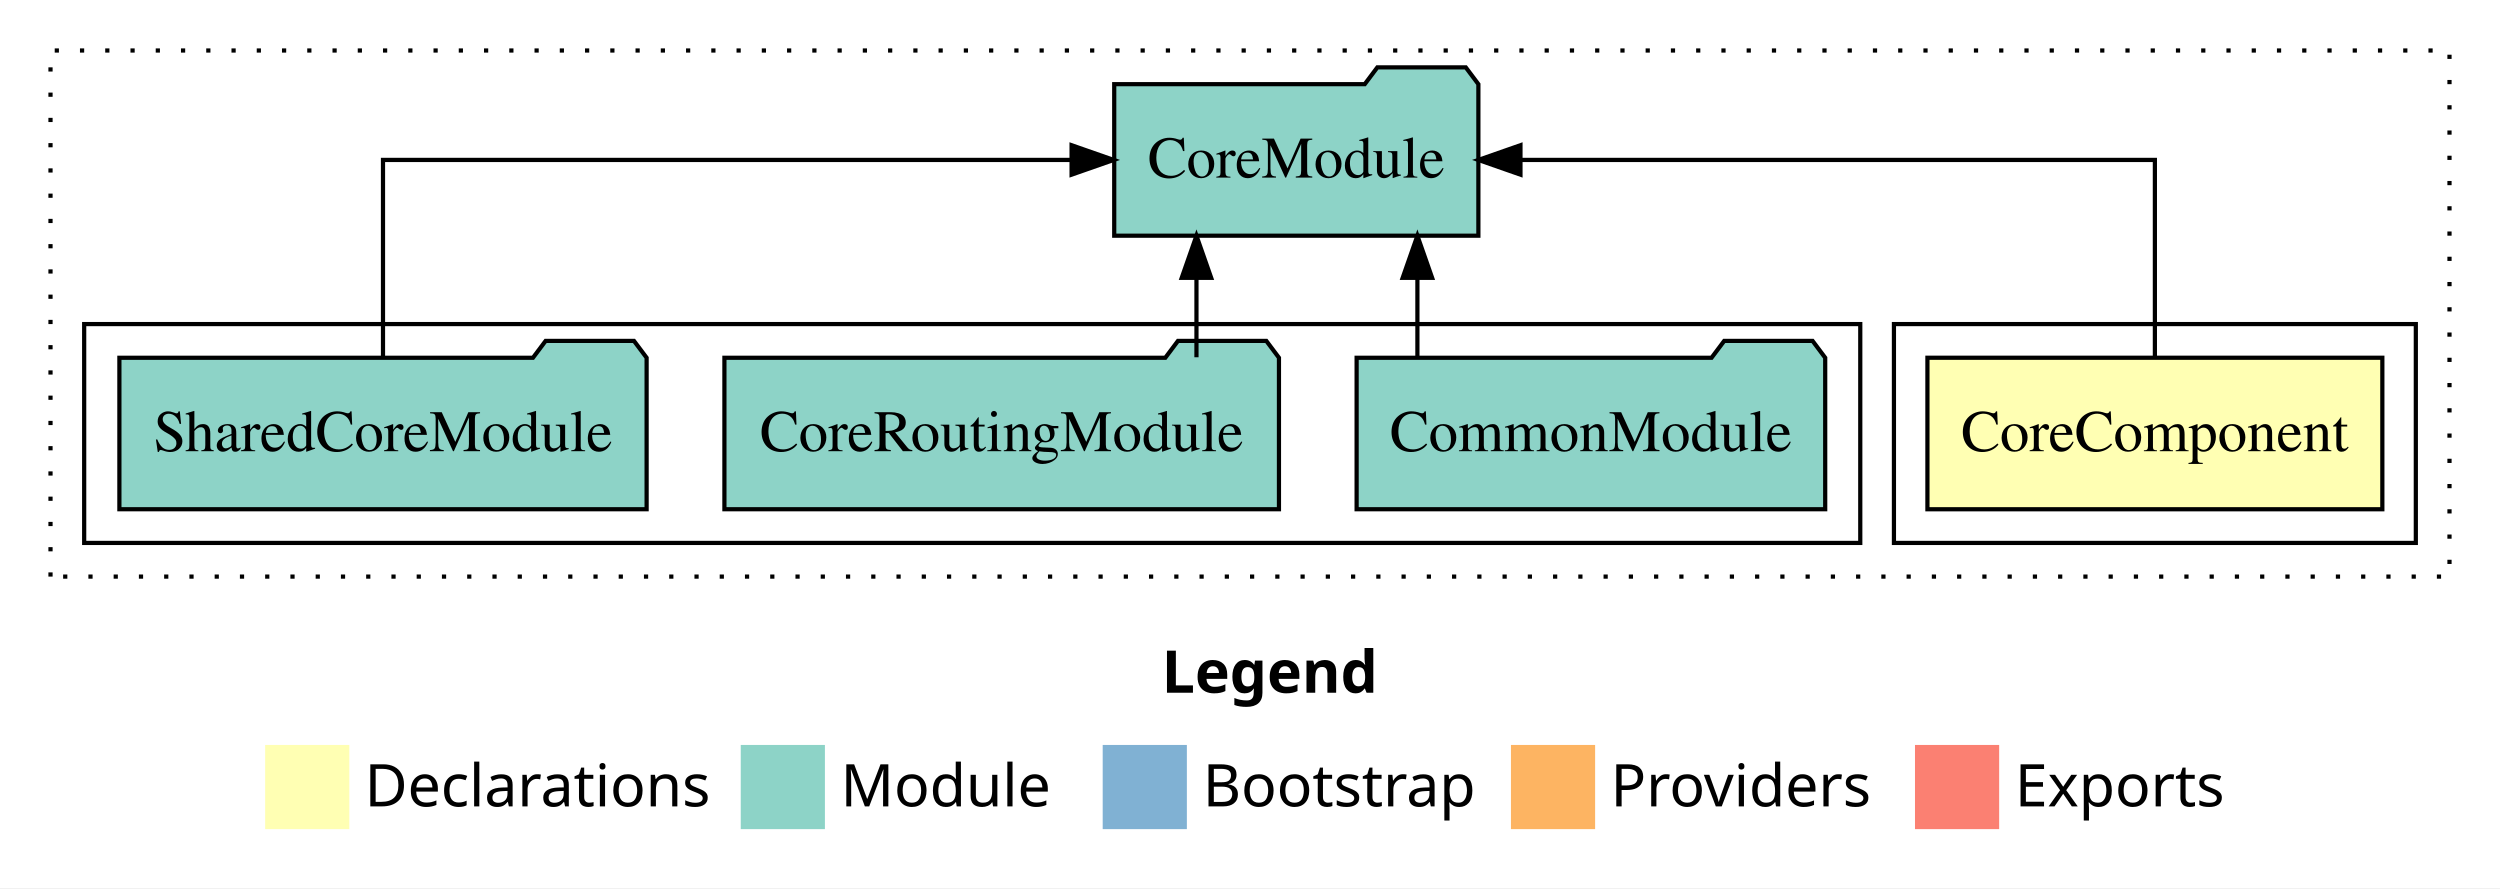
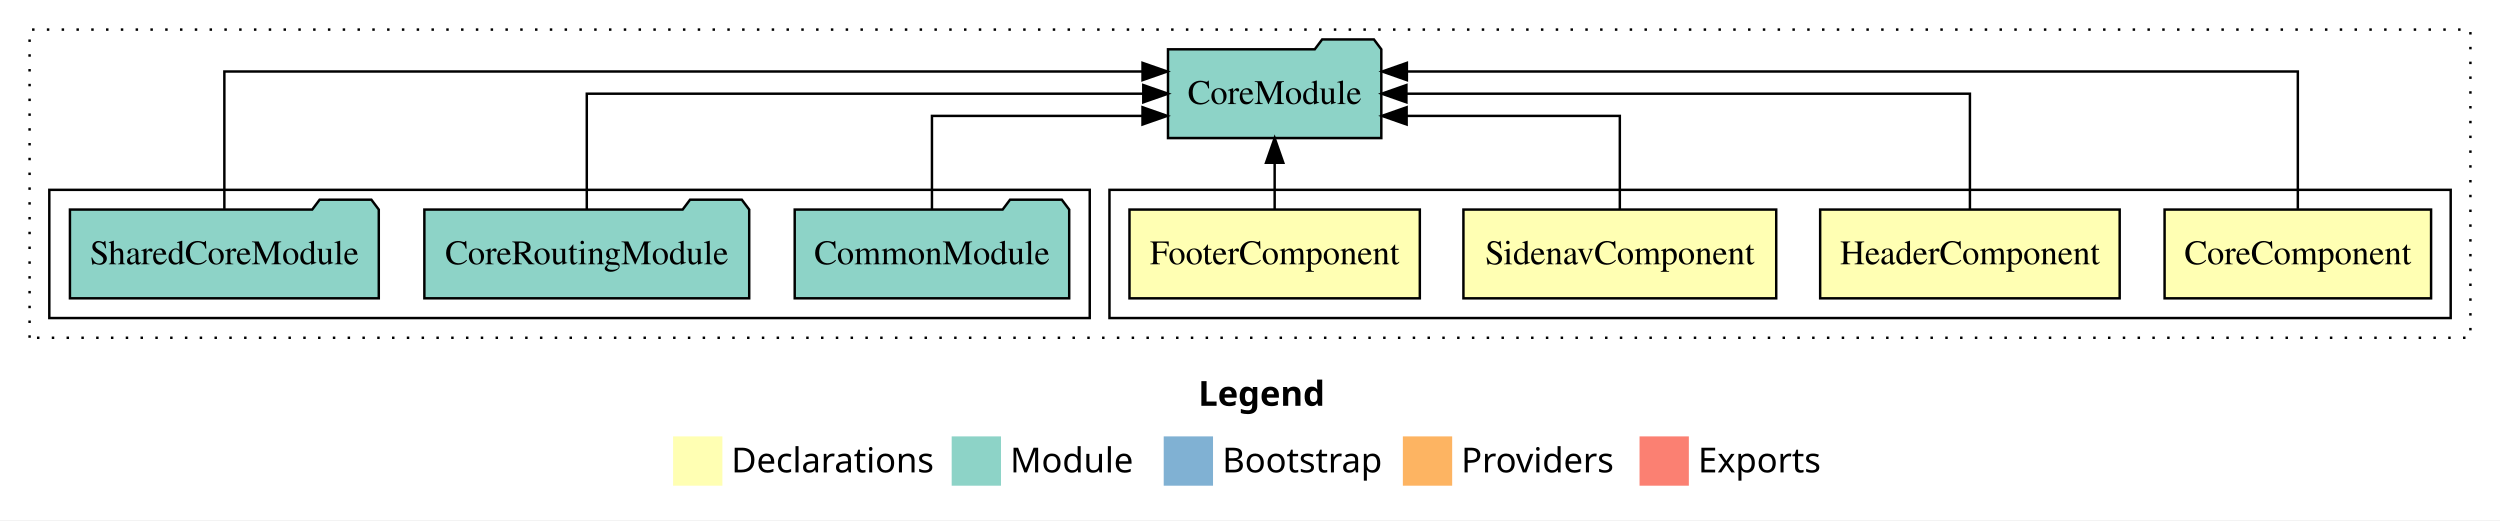
- <svg xmlns="http://www.w3.org/2000/svg" width="594pt" height="211pt" viewBox="0.00 0.00 594.00 211.00">
+ <svg xmlns="http://www.w3.org/2000/svg" width="1014pt" height="211pt" viewBox="0.00 0.00 1014.00 211.00">
  <g id="graph0" class="graph" transform="scale(1 1) rotate(0) translate(4 207)">
-     <polygon fill="#ffffff" stroke="transparent" points="-4,4 -4,-207 590,-207 590,4 -4,4" />
-     <text text-anchor="start" x="272.009" y="-42.4" font-family="sans-serif" font-weight="bold" font-size="14.00" fill="#000000">Legend</text>
-     <polygon fill="#ffffb3" stroke="transparent" points="59,-10 59,-30 79,-30 79,-10 59,-10" />
-     <text text-anchor="start" x="82.629" y="-15.4" font-family="sans-serif" font-size="14.00" fill="#000000">  Declarations</text>
-     <polygon fill="#8dd3c7" stroke="transparent" points="172,-10 172,-30 192,-30 192,-10 172,-10" />
-     <text text-anchor="start" x="195.725" y="-15.4" font-family="sans-serif" font-size="14.00" fill="#000000">  Module</text>
-     <polygon fill="#80b1d3" stroke="transparent" points="258,-10 258,-30 278,-30 278,-10 258,-10" />
-     <text text-anchor="start" x="281.781" y="-15.4" font-family="sans-serif" font-size="14.00" fill="#000000">  Bootstrap</text>
-     <polygon fill="#fdb462" stroke="transparent" points="355,-10 355,-30 375,-30 375,-10 355,-10" />
-     <text text-anchor="start" x="378.673" y="-15.4" font-family="sans-serif" font-size="14.00" fill="#000000">  Providers</text>
-     <polygon fill="#fb8072" stroke="transparent" points="451,-10 451,-30 471,-30 471,-10 451,-10" />
-     <text text-anchor="start" x="474.726" y="-15.4" font-family="sans-serif" font-size="14.00" fill="#000000">  Exports</text>
+     <polygon fill="#ffffff" stroke="transparent" points="-4,4 -4,-207 1010,-207 1010,4 -4,4" />
+     <text text-anchor="start" x="482.009" y="-42.4" font-family="sans-serif" font-weight="bold" font-size="14.00" fill="#000000">Legend</text>
+     <polygon fill="#ffffb3" stroke="transparent" points="269,-10 269,-30 289,-30 289,-10 269,-10" />
+     <text text-anchor="start" x="292.629" y="-15.4" font-family="sans-serif" font-size="14.00" fill="#000000">  Declarations</text>
+     <polygon fill="#8dd3c7" stroke="transparent" points="382,-10 382,-30 402,-30 402,-10 382,-10" />
+     <text text-anchor="start" x="405.725" y="-15.4" font-family="sans-serif" font-size="14.00" fill="#000000">  Module</text>
+     <polygon fill="#80b1d3" stroke="transparent" points="468,-10 468,-30 488,-30 488,-10 468,-10" />
+     <text text-anchor="start" x="491.781" y="-15.4" font-family="sans-serif" font-size="14.00" fill="#000000">  Bootstrap</text>
+     <polygon fill="#fdb462" stroke="transparent" points="565,-10 565,-30 585,-30 585,-10 565,-10" />
+     <text text-anchor="start" x="588.673" y="-15.4" font-family="sans-serif" font-size="14.00" fill="#000000">  Providers</text>
+     <polygon fill="#fb8072" stroke="transparent" points="661,-10 661,-30 681,-30 681,-10 661,-10" />
+     <text text-anchor="start" x="684.726" y="-15.4" font-family="sans-serif" font-size="14.00" fill="#000000">  Exports</text>
    <g id="clust1" class="cluster">
-       <polygon fill="none" stroke="#000000" stroke-dasharray="1,5" points="8,-70 8,-195 578,-195 578,-70 8,-70" />
+       <polygon fill="none" stroke="#000000" stroke-dasharray="1,5" points="8,-70 8,-195 998,-195 998,-70 8,-70" />
    </g>
    <g id="clust2" class="cluster">
-       <polygon fill="none" stroke="#000000" points="446,-78 446,-130 570,-130 570,-78 446,-78" />
+       <polygon fill="none" stroke="#000000" points="446,-78 446,-130 990,-130 990,-78 446,-78" />
    </g>
-     <g id="clust4" class="cluster">
+     <g id="clust7" class="cluster">
      <polygon fill="none" stroke="#000000" points="16,-78 16,-130 438,-130 438,-78 16,-78" />
    </g>
    <g id="node1" class="node">
-       <polygon fill="#ffffb3" stroke="#000000" points="562.045,-122 453.955,-122 453.955,-86 562.045,-86 562.045,-122" />
-       <text text-anchor="middle" x="508" y="-99.8" font-family="Times,serif" font-size="14.00" fill="#000000">CoreComponent</text>
+       <polygon fill="#ffffb3" stroke="#000000" points="982.045,-122 873.955,-122 873.955,-86 982.045,-86 982.045,-122" />
+       <text text-anchor="middle" x="928" y="-99.8" font-family="Times,serif" font-size="14.00" fill="#000000">CoreComponent</text>
+     </g>
+     <g id="node5" class="node">
+       <polygon fill="#8dd3c7" stroke="#000000" points="556.262,-187 553.262,-191 532.262,-191 529.262,-187 469.738,-187 469.738,-151 556.262,-151 556.262,-187" />
+       <text text-anchor="middle" x="513" y="-164.8" font-family="Times,serif" font-size="14.00" fill="#000000">CoreModule</text>
+     </g>
+     <g id="edge1" class="edge">
+       <path fill="none" stroke="#000000" d="M928,-122.292C928,-144.206 928,-178 928,-178 928,-178 566.628,-178 566.628,-178" />
+       <polygon fill="#000000" stroke="#000000" points="566.628,-174.5 556.628,-178 566.628,-181.5 566.628,-174.5" />
    </g>
    <g id="node2" class="node">
-       <polygon fill="#8dd3c7" stroke="#000000" points="347.262,-187 344.262,-191 323.262,-191 320.262,-187 260.738,-187 260.738,-151 347.262,-151 347.262,-187" />
-       <text text-anchor="middle" x="304" y="-164.8" font-family="Times,serif" font-size="14.00" fill="#000000">CoreModule</text>
+       <polygon fill="#ffffb3" stroke="#000000" points="855.744,-122 734.256,-122 734.256,-86 855.744,-86 855.744,-122" />
+       <text text-anchor="middle" x="795" y="-99.8" font-family="Times,serif" font-size="14.00" fill="#000000">HeaderComponent</text>
    </g>
-     <g id="edge1" class="edge">
-       <path fill="none" stroke="#000000" d="M508,-122.106C508,-141.339 508,-169 508,-169 508,-169 357.263,-169 357.263,-169" />
-       <polygon fill="#000000" stroke="#000000" points="357.263,-165.5 347.263,-169 357.263,-172.5 357.263,-165.5" />
+     <g id="edge2" class="edge">
+       <path fill="none" stroke="#000000" d="M795,-122.106C795,-141.339 795,-169 795,-169 795,-169 566.444,-169 566.444,-169" />
+       <polygon fill="#000000" stroke="#000000" points="566.444,-165.5 556.444,-169 566.444,-172.5 566.444,-165.5" />
    </g>
    <g id="node3" class="node">
+       <polygon fill="#ffffb3" stroke="#000000" points="716.436,-122 589.564,-122 589.564,-86 716.436,-86 716.436,-122" />
+       <text text-anchor="middle" x="653" y="-99.8" font-family="Times,serif" font-size="14.00" fill="#000000">SidenavComponent</text>
+     </g>
+     <g id="edge3" class="edge">
+       <path fill="none" stroke="#000000" d="M653,-122.027C653,-138.398 653,-160 653,-160 653,-160 566.529,-160 566.529,-160" />
+       <polygon fill="#000000" stroke="#000000" points="566.529,-156.5 556.529,-160 566.529,-163.5 566.529,-156.5" />
+     </g>
+     <g id="node4" class="node">
+       <polygon fill="#ffffb3" stroke="#000000" points="571.881,-122 454.119,-122 454.119,-86 571.881,-86 571.881,-122" />
+       <text text-anchor="middle" x="513" y="-99.8" font-family="Times,serif" font-size="14.00" fill="#000000">FooterComponent</text>
+     </g>
+     <g id="edge4" class="edge">
+       <path fill="none" stroke="#000000" d="M513,-122.106C513,-122.106 513,-140.991 513,-140.991" />
+       <polygon fill="#000000" stroke="#000000" points="509.5,-140.991 513,-150.991 516.5,-140.991 509.5,-140.991" />
+     </g>
+     <g id="node6" class="node">
      <polygon fill="#8dd3c7" stroke="#000000" points="429.668,-122 426.668,-126 405.668,-126 402.668,-122 318.332,-122 318.332,-86 429.668,-86 429.668,-122" />
      <text text-anchor="middle" x="374" y="-99.8" font-family="Times,serif" font-size="14.00" fill="#000000">CommonModule</text>
    </g>
-     <g id="edge2" class="edge">
-       <path fill="none" stroke="#000000" d="M332.774,-122.106C332.774,-122.106 332.774,-140.991 332.774,-140.991" />
-       <polygon fill="#000000" stroke="#000000" points="329.274,-140.991 332.774,-150.991 336.274,-140.991 329.274,-140.991" />
+     <g id="edge5" class="edge">
+       <path fill="none" stroke="#000000" d="M374,-122.027C374,-138.398 374,-160 374,-160 374,-160 459.401,-160 459.401,-160" />
+       <polygon fill="#000000" stroke="#000000" points="459.401,-163.5 469.401,-160 459.401,-156.5 459.401,-163.5" />
    </g>
-     <g id="node4" class="node">
+     <g id="node7" class="node">
      <polygon fill="#8dd3c7" stroke="#000000" points="299.88,-122 296.88,-126 275.88,-126 272.88,-122 168.12,-122 168.12,-86 299.88,-86 299.88,-122" />
      <text text-anchor="middle" x="234" y="-99.8" font-family="Times,serif" font-size="14.00" fill="#000000">CoreRoutingModule</text>
    </g>
-     <g id="edge3" class="edge">
-       <path fill="none" stroke="#000000" d="M280.279,-122.106C280.279,-122.106 280.279,-140.991 280.279,-140.991" />
-       <polygon fill="#000000" stroke="#000000" points="276.779,-140.991 280.279,-150.991 283.779,-140.991 276.779,-140.991" />
+     <g id="edge6" class="edge">
+       <path fill="none" stroke="#000000" d="M234,-122.106C234,-141.339 234,-169 234,-169 234,-169 459.712,-169 459.712,-169" />
+       <polygon fill="#000000" stroke="#000000" points="459.712,-172.5 469.712,-169 459.712,-165.5 459.712,-172.5" />
    </g>
-     <g id="node5" class="node">
+     <g id="node8" class="node">
      <polygon fill="#8dd3c7" stroke="#000000" points="149.635,-122 146.635,-126 125.635,-126 122.635,-122 24.366,-122 24.366,-86 149.635,-86 149.635,-122" />
      <text text-anchor="middle" x="87" y="-99.8" font-family="Times,serif" font-size="14.00" fill="#000000">SharedCoreModule</text>
    </g>
-     <g id="edge4" class="edge">
-       <path fill="none" stroke="#000000" d="M87,-122.106C87,-141.339 87,-169 87,-169 87,-169 250.608,-169 250.608,-169" />
-       <polygon fill="#000000" stroke="#000000" points="250.608,-172.5 260.608,-169 250.608,-165.5 250.608,-172.5" />
+     <g id="edge7" class="edge">
+       <path fill="none" stroke="#000000" d="M87,-122.292C87,-144.206 87,-178 87,-178 87,-178 459.413,-178 459.413,-178" />
+       <polygon fill="#000000" stroke="#000000" points="459.413,-181.5 469.413,-178 459.413,-174.5 459.413,-181.5" />
    </g>
  </g>
</svg>
